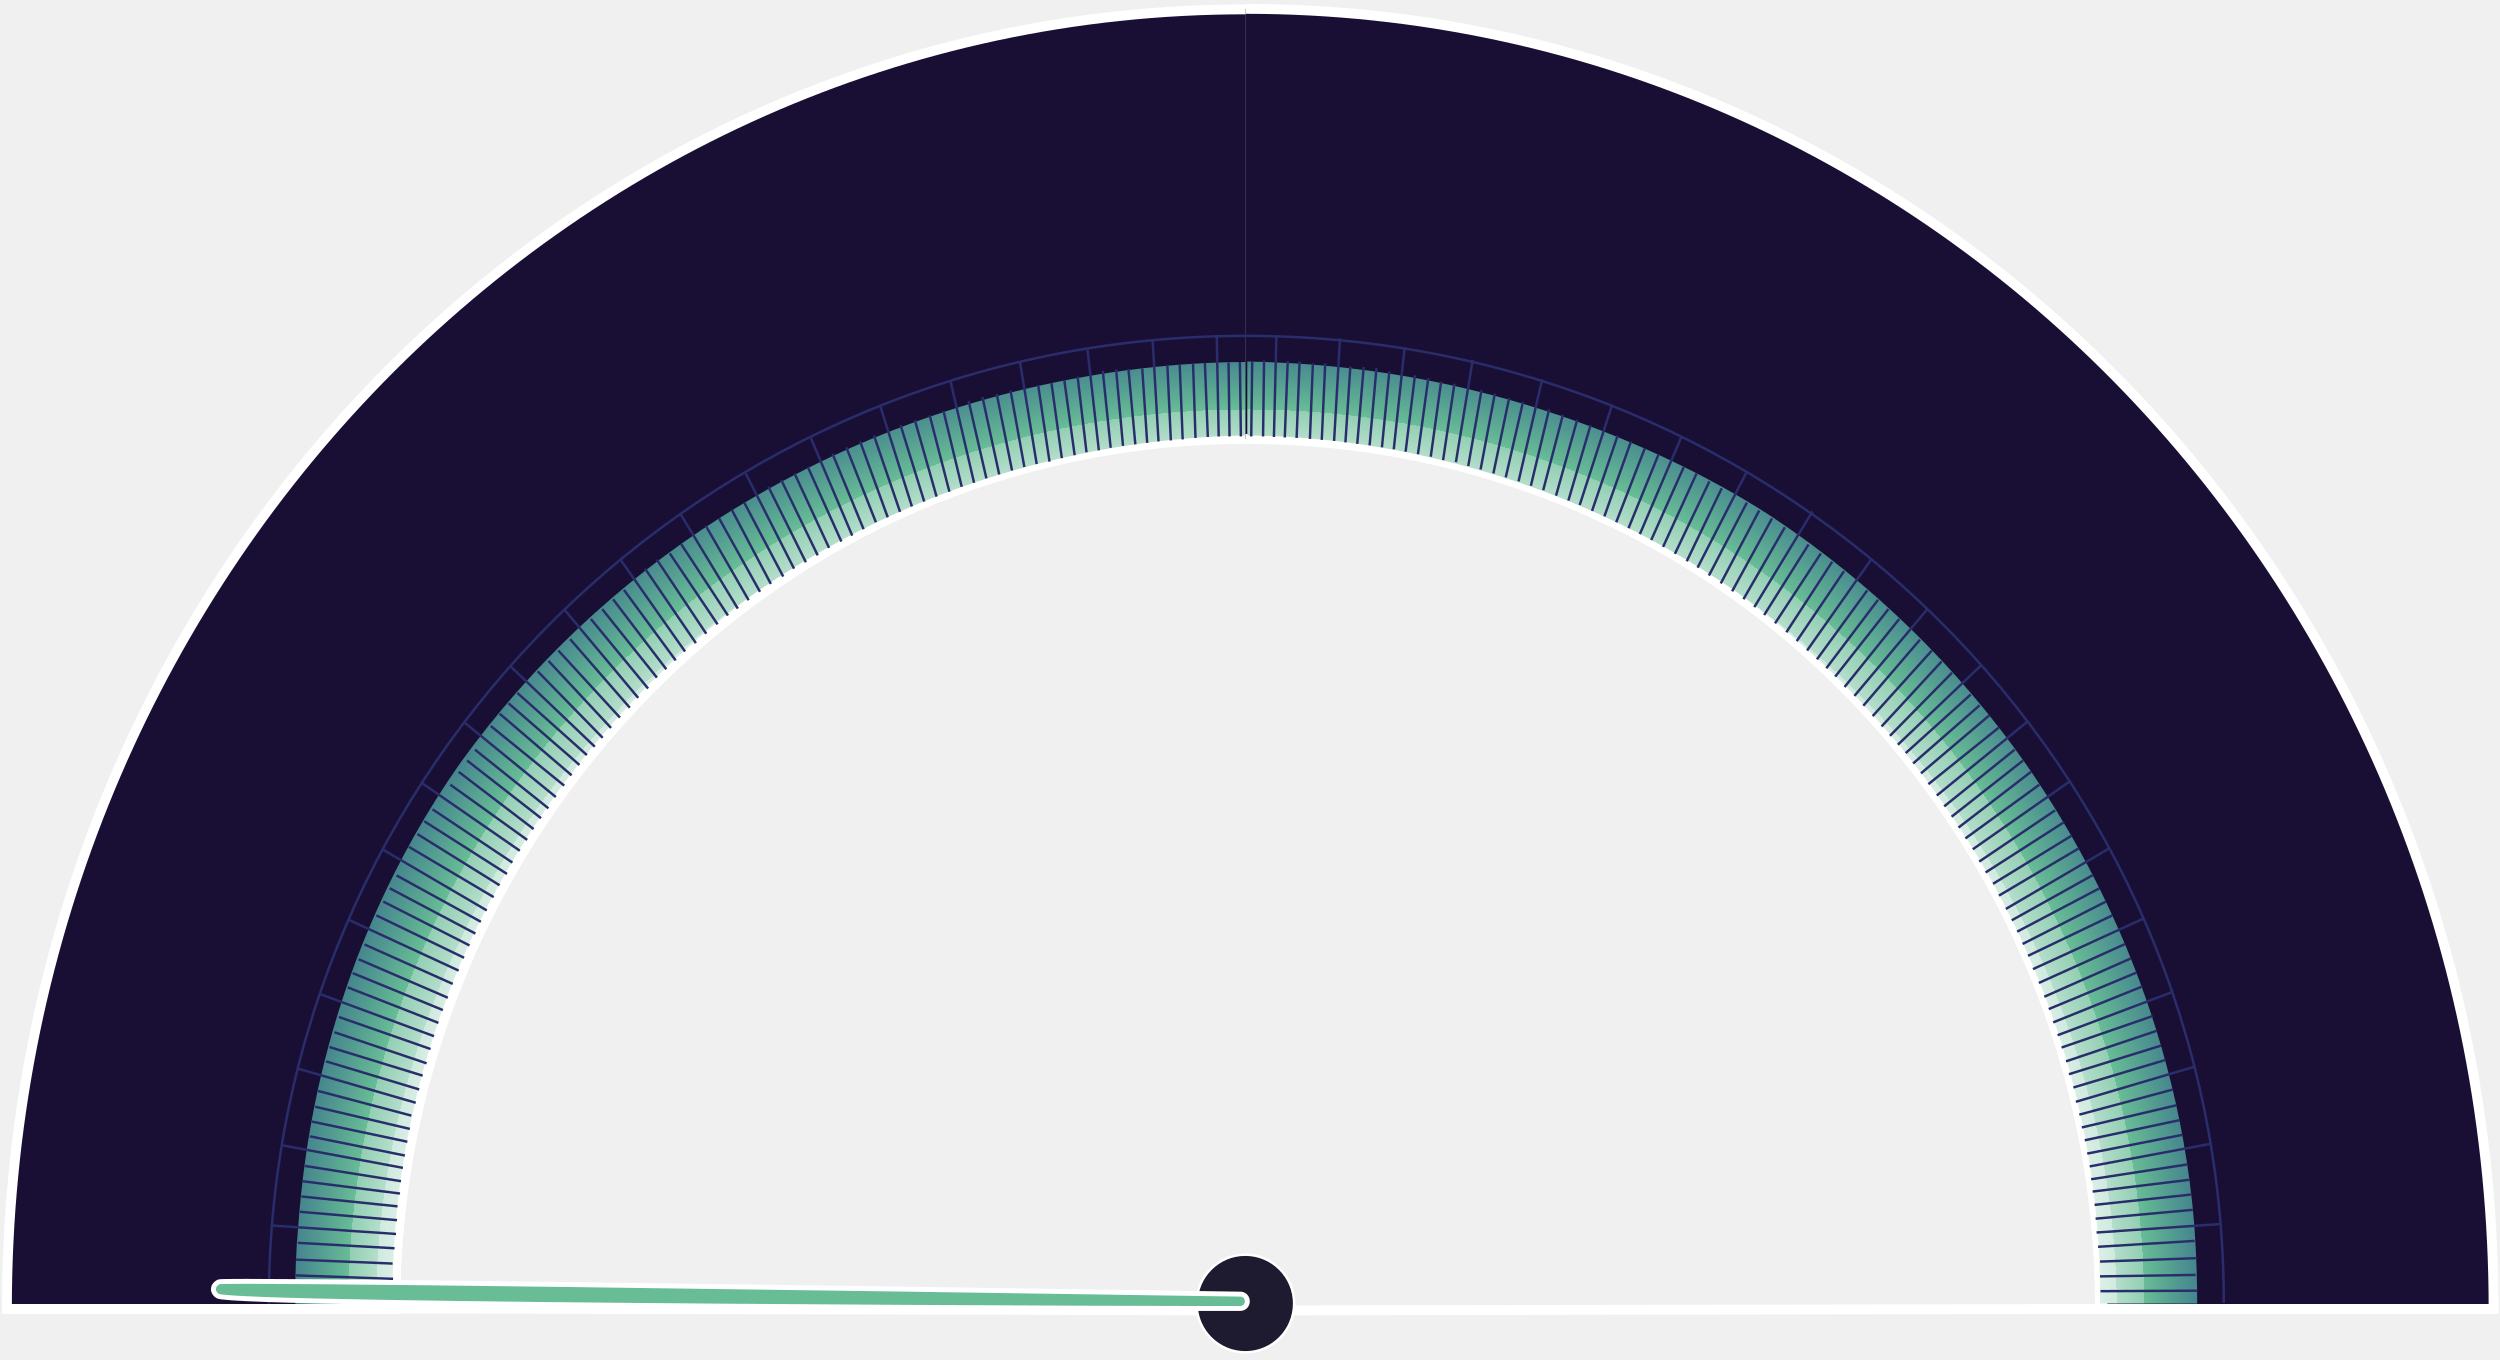
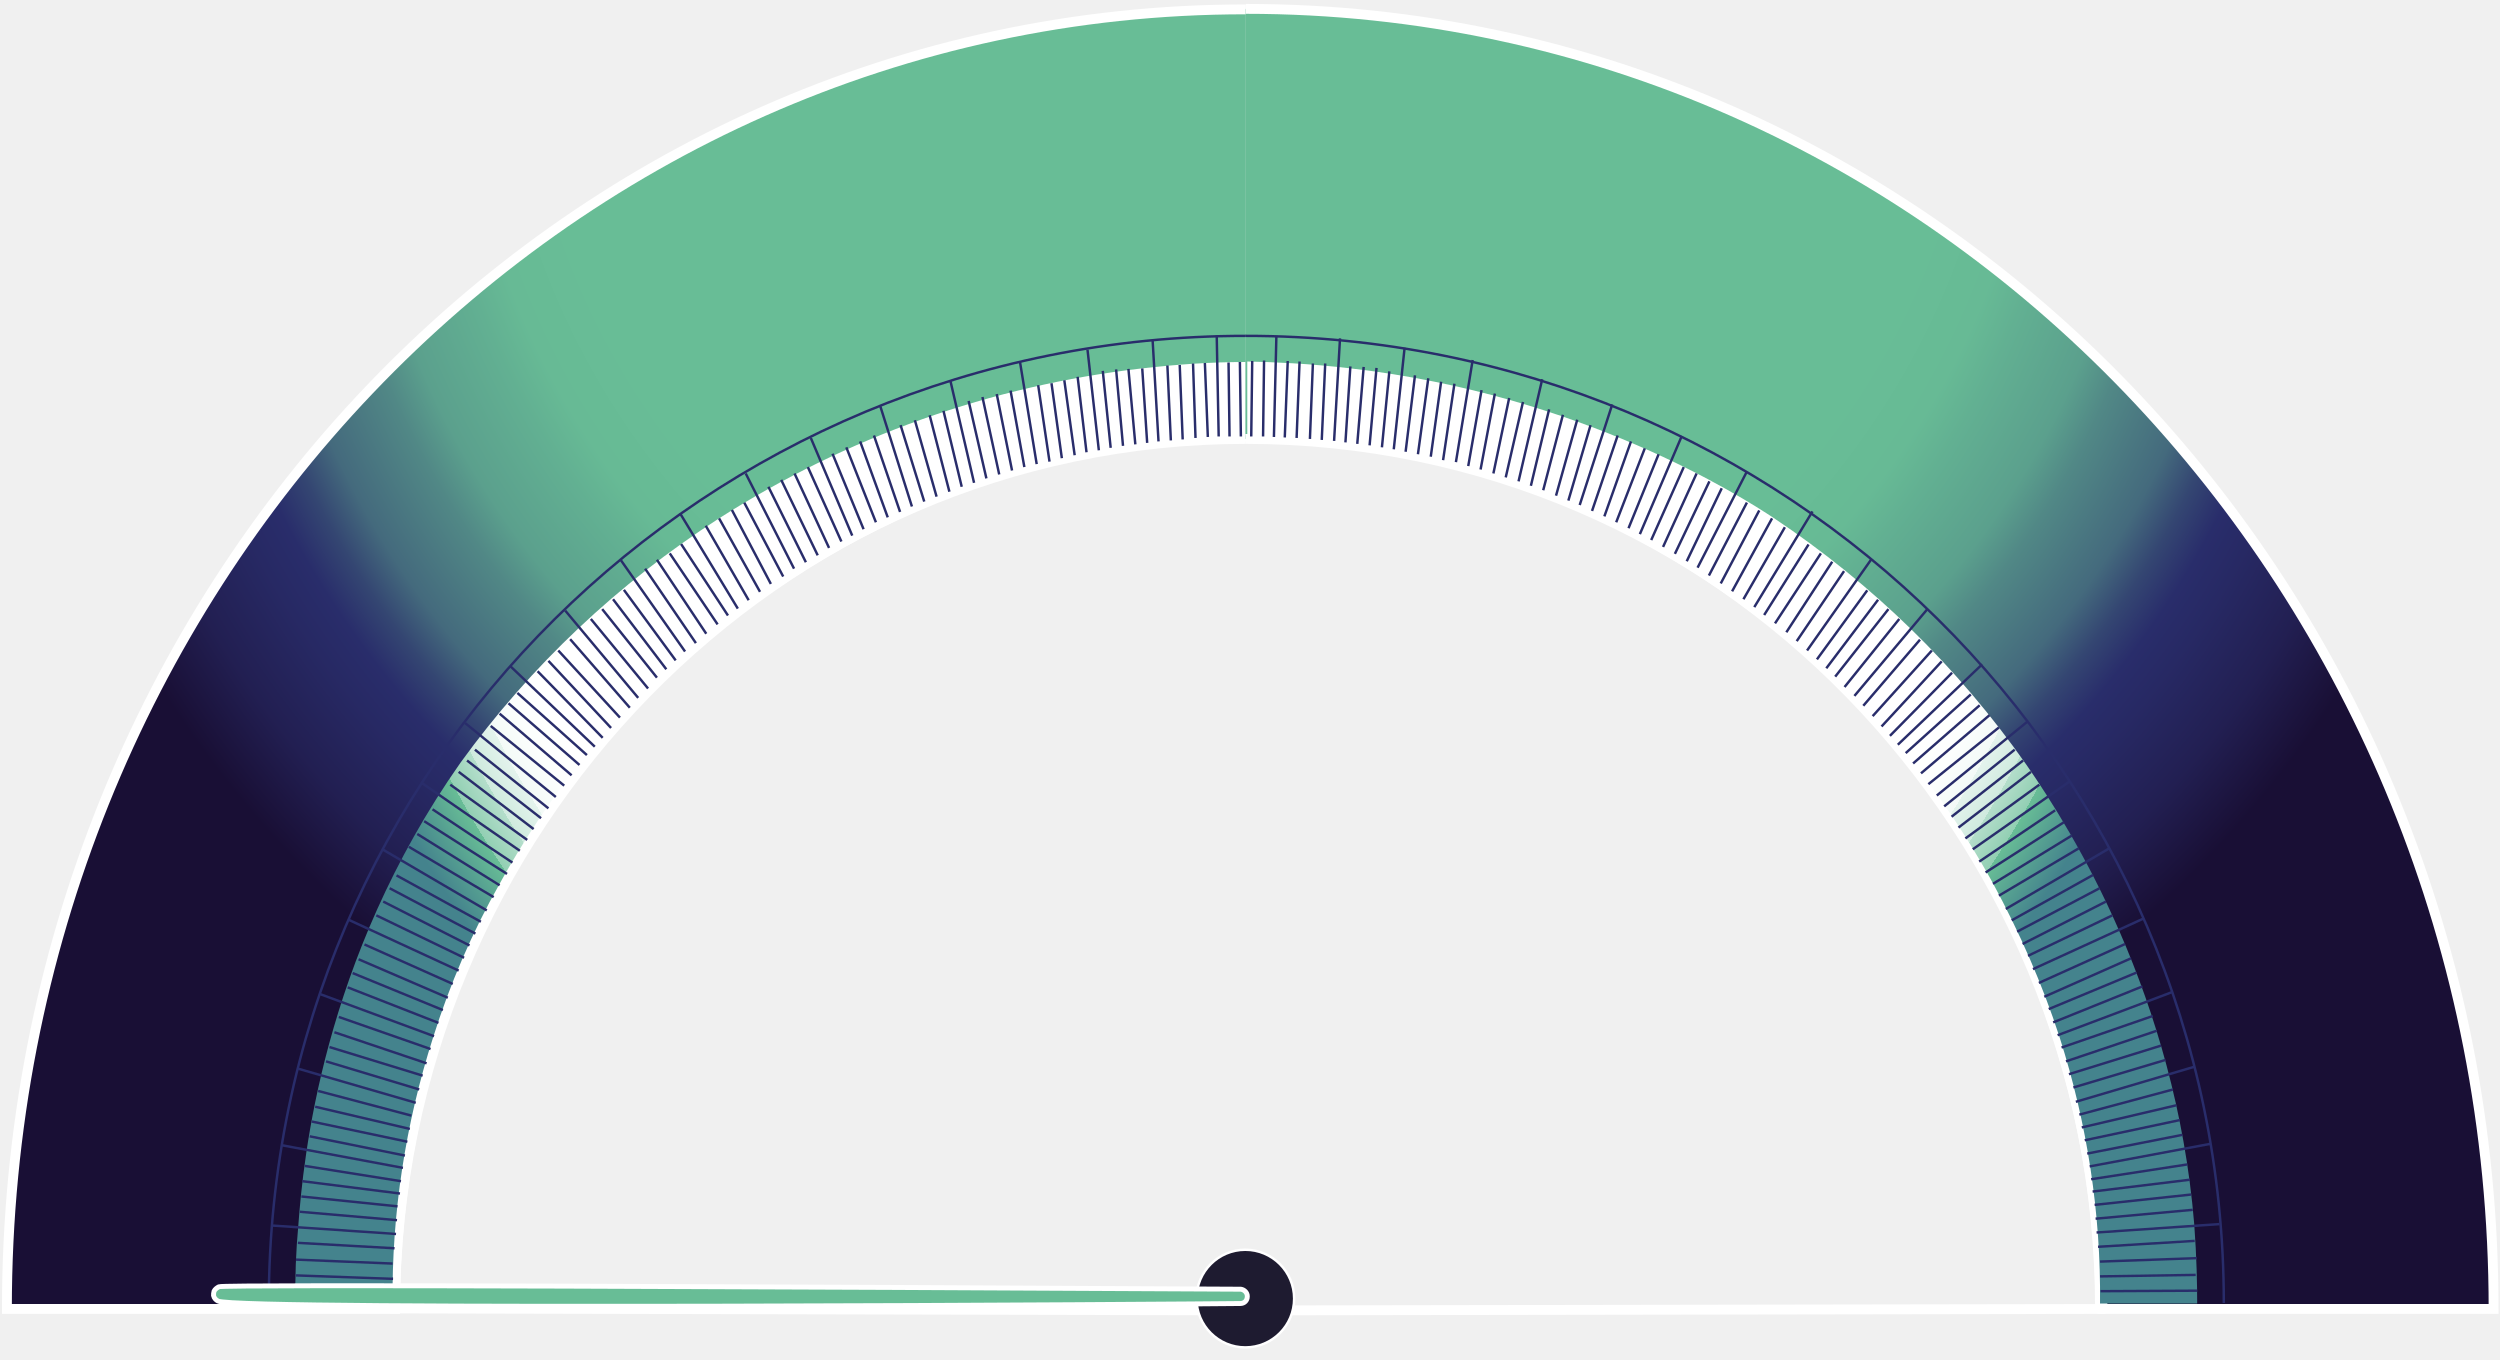
- <svg xmlns="http://www.w3.org/2000/svg" xmlns:xlink="http://www.w3.org/1999/xlink" viewBox="0 0 506.9 275.6">
-   <defs>
-     <style>
-       .cls-1, .cls-5 {
-         fill: none;
-       }
- 
-       .cls-1, .cls-2, .cls-3, .cls-4, .cls-8 {
-         stroke: #fff;
-       }
- 
-       .cls-1, .cls-2, .cls-3, .cls-4, .cls-5, .cls-8 {
-         stroke-miterlimit: 10;
-       }
- 
-       .cls-1, .cls-3, .cls-4 {
-         stroke-width: 2px;
-       }
- 
-       .cls-2 {
-         fill: #68bd96;
-       }
- 
-       .cls-3 {
-         fill: url(#radial-gradient);
-       }
- 
-       .cls-4 {
-         fill: url(#radial-gradient-2);
-       }
- 
-       .cls-5 {
-         stroke: #292d6b;
-       }
- 
-       .cls-5, .cls-8 {
-         stroke-width: 0.5px;
-       }
- 
-       .cls-6 {
-         fill: url(#radial-gradient-3);
-       }
- 
-       .cls-7 {
-         fill: url(#radial-gradient-4);
-       }
- 
-       .cls-8 {
-         fill: #1e1b30;
-       }
-     </style>
-     <radialGradient id="radial-gradient" cx="126.99" cy="133.62" fx="423.876" fy="409.599" r="405.34" gradientTransform="translate(0 16) scale(1 0.88)" gradientUnits="userSpaceOnUse">
-       <stop offset="0.45" stop-color="#68bd96" />
-       <stop offset="0.47" stop-color="#67ba95" />
-       <stop offset="0.48" stop-color="#62b092" />
-       <stop offset="0.5" stop-color="#5ba08d" />
-       <stop offset="0.51" stop-color="#518886" />
-       <stop offset="0.53" stop-color="#446a7d" />
-       <stop offset="0.54" stop-color="#344672" />
-       <stop offset="0.55" stop-color="#292d6b" />
-       <stop offset="0.56" stop-color="#272964" />
-       <stop offset="0.58" stop-color="#221f52" />
-       <stop offset="0.6" stop-color="#190f35" />
-     </radialGradient>
-     <radialGradient id="radial-gradient-2" cx="-127.36" cy="133.62" fx="169.521" fy="409.599" r="405.34" gradientTransform="matrix(-1.01, 0, 0, 0.88, 250.83, 15.97)" xlink:href="#radial-gradient" />
-     <radialGradient id="radial-gradient-3" cx="156.19" cy="169.19" fx="356.991" fy="368.265" r="349.83" gradientTransform="translate(0 0.2)" gradientUnits="userSpaceOnUse">
-       <stop offset="0.48" stop-color="#fff" />
-       <stop offset="0.49" stop-color="#fcfefd" />
-       <stop offset="0.5" stop-color="#f3faf7" />
-       <stop offset="0.5" stop-color="#e4f3ed" />
-       <stop offset="0.51" stop-color="#cfeade" />
-       <stop offset="0.51" stop-color="#b4decb" />
-       <stop offset="0.52" stop-color="#92cfb3" />
-       <stop offset="0.52" stop-color="#6bbe98" />
-       <stop offset="0.52" stop-color="#68bd96" />
-       <stop offset="0.53" stop-color="#559f91" />
-       <stop offset="0.54" stop-color="#44838d" />
-     </radialGradient>
-     <radialGradient id="radial-gradient-4" cx="-38.11" cy="169.14" fx="162.685" fy="368.215" r="349.84" gradientTransform="matrix(-1, 0, 0, 1, 311.1, 0.25)" xlink:href="#radial-gradient-3" />
-   </defs>
-   <g id="Layer_1" data-name="Layer 1">
-     <path class="cls-1" d="M253,265.7l172.9-.3C425.8,168.3,347.8,88.5,253,88.5S80.3,168.3,80.1,265.3Z" />
-     <path class="cls-2" d="M252.6,89c95.5,0,172.7,78.9,172.7,176.4h78.9C504.2,119.7,391.6,1.8,252.6,1.8" />
-     <path class="cls-3" d="M252.6,89C157.3,89,80.1,167.9,80.1,265.4H1.4C1.4,119.7,113.7,1.9,252.6,1.9" />
-     <path class="cls-4" d="M252.6,89c96,0,173.7,78.9,173.7,176.4h79.3c0-145.7-113.2-263.6-253-263.6" />
-     <line class="cls-5" x1="79.6" y1="259.2" x2="60.2" y2="258.9" />
-     <path class="cls-6" d="M252.5,73.4a184.6,184.6,0,0,0-21,1.3,203.7,203.7,0,0,0-85.7,30.4,192.7,192.7,0,0,0-52.4,49.5c-28.2,40.1-31.9,80.6-32.9,93.7a143.7,143.7,0,0,0-.6,16.1H79.6a172.5,172.5,0,0,1,8.2-54,163.5,163.5,0,0,1,13.5-31.2,181.3,181.3,0,0,1,51.9-59,176.7,176.7,0,0,1,61.1-27.1,181.2,181.2,0,0,1,38.2-4.8Z" />
-     <path class="cls-7" d="M252.9,73.3c5.2.1,12.5.4,21,1.4,46.9,5.4,79.2,26,85.7,30.3a194.5,194.5,0,0,1,51.3,50.1c9.3,13.4,30.2,46.9,34,93.1.5,6.7.6,12.3.6,16.1H425.8a172.5,172.5,0,0,0-8.2-54,184.8,184.8,0,0,0-13.5-31.2,182.6,182.6,0,0,0-51.9-59A178.7,178.7,0,0,0,291.1,93a173.1,173.1,0,0,0-38.2-4.7Z" />
-     <line class="cls-5" x1="80" y1="253.1" x2="60.4" y2="252" />
-     <line class="cls-5" x1="80.3" y1="250.2" x2="55.3" y2="248.5" />
-     <line class="cls-5" x1="80.5" y1="247.4" x2="60.8" y2="245.7" />
-     <path class="cls-5" d="M54.5,264.3c0-108.5,88.6-196.2,198.1-196.2" />
-     <line class="cls-5" x1="80.6" y1="244.6" x2="61.1" y2="242.6" />
-     <line class="cls-5" x1="81.1" y1="242" x2="61.3" y2="239.5" />
-     <line class="cls-5" x1="81.3" y1="239.5" x2="61.8" y2="236.4" />
-     <line class="cls-5" x1="81.7" y1="236.8" x2="57.1" y2="232.2" />
-     <line class="cls-5" x1="82.1" y1="234.3" x2="62.8" y2="230.4" />
-     <line class="cls-5" x1="82.6" y1="231.5" x2="63.2" y2="227.4" />
-     <line class="cls-5" x1="83.1" y1="228.9" x2="63.9" y2="224.4" />
-     <line class="cls-5" x1="83.4" y1="226.2" x2="64.5" y2="221.2" />
-     <line class="cls-5" x1="84.3" y1="223.6" x2="60.5" y2="216.7" />
-     <line class="cls-5" x1="85" y1="220.9" x2="66.1" y2="215.2" />
-     <line class="cls-5" x1="85.7" y1="218.1" x2="66.8" y2="212.3" />
-     <line class="cls-5" x1="86.5" y1="215.6" x2="67.8" y2="209.3" />
-     <line class="cls-5" x1="87.3" y1="212.7" x2="68.7" y2="206.2" />
-     <line class="cls-5" x1="88" y1="210.1" x2="65" y2="201.6" />
-     <line class="cls-5" x1="88.9" y1="207.4" x2="70.5" y2="200.2" />
-     <line class="cls-5" x1="89.8" y1="204.8" x2="71.5" y2="197.3" />
-     <line class="cls-5" x1="90.8" y1="202.3" x2="72.7" y2="194.5" />
-     <line class="cls-5" x1="91.8" y1="199.5" x2="73.9" y2="191.5" />
-     <line class="cls-5" x1="93" y1="196.8" x2="70.7" y2="186.5" />
-     <line class="cls-5" x1="94.1" y1="194.2" x2="76.3" y2="185.6" />
-     <line class="cls-5" x1="95.2" y1="191.7" x2="77.7" y2="182.8" />
-     <line class="cls-5" x1="96.4" y1="189.3" x2="79" y2="180.1" />
-     <line class="cls-5" x1="97.5" y1="186.9" x2="80.4" y2="177.5" />
-     <line class="cls-5" x1="98.7" y1="184.6" x2="77.7" y2="172.3" />
-     <line class="cls-5" x1="100.1" y1="181.9" x2="82.9" y2="171.7" />
-     <line class="cls-5" x1="101.3" y1="179.5" x2="84.6" y2="169.1" />
-     <line class="cls-5" x1="102.8" y1="177.2" x2="86" y2="166.5" />
-     <line class="cls-5" x1="103.9" y1="174.9" x2="87.7" y2="164.1" />
-     <line class="cls-5" x1="105.4" y1="172.5" x2="85.6" y2="158.8" />
-     <line class="cls-5" x1="106.9" y1="170.3" x2="91.3" y2="159.1" />
-     <line class="cls-5" x1="108.2" y1="168.1" x2="93" y2="156.5" />
-     <line class="cls-5" x1="109.7" y1="165.9" x2="94.7" y2="154.2" />
-     <line class="cls-5" x1="111.2" y1="163.9" x2="96.3" y2="152" />
-     <line class="cls-5" x1="112.7" y1="161.6" x2="94.3" y2="146.6" />
-     <line class="cls-5" x1="114.4" y1="159.3" x2="99.5" y2="147.2" />
-     <line class="cls-5" x1="115.9" y1="157.2" x2="101.3" y2="144.7" />
-     <line class="cls-5" x1="117.5" y1="155.1" x2="103.1" y2="142.6" />
-     <line class="cls-5" x1="119" y1="153.1" x2="104.9" y2="140.5" />
-     <line class="cls-5" x1="120.6" y1="151.4" x2="103.5" y2="135.1" />
-     <line class="cls-5" x1="122.2" y1="149.6" x2="109" y2="136.1" />
-     <line class="cls-5" x1="123.9" y1="147.6" x2="111.2" y2="134" />
-     <line class="cls-5" x1="125.7" y1="145.5" x2="113.2" y2="131.9" />
-     <line class="cls-5" x1="127.7" y1="143.5" x2="115.6" y2="129.6" />
-     <line class="cls-5" x1="129.4" y1="141.5" x2="114.6" y2="123.8" />
-     <line class="cls-5" x1="131.4" y1="139.6" x2="119.8" y2="125.5" />
-     <line class="cls-5" x1="133.2" y1="137.4" x2="122.1" y2="123.5" />
-     <line class="cls-5" x1="135.1" y1="135.7" x2="124.3" y2="121.5" />
-     <line class="cls-5" x1="137" y1="133.9" x2="126.5" y2="119.6" />
-     <line class="cls-5" x1="138.9" y1="132.1" x2="125.9" y2="113.6" />
-     <line class="cls-5" x1="141.1" y1="130.4" x2="130.8" y2="115.3" />
-     <line class="cls-5" x1="143.2" y1="128.5" x2="133.2" y2="113.5" />
-     <line class="cls-5" x1="145.5" y1="126.6" x2="135.8" y2="112.2" />
-     <line class="cls-5" x1="147.6" y1="124.8" x2="138.1" y2="110.3" />
-     <line class="cls-5" x1="149.6" y1="123.4" x2="137.9" y2="104.1" />
-     <line class="cls-5" x1="151.8" y1="121.7" x2="143.1" y2="106.6" />
-     <line class="cls-5" x1="154.1" y1="120" x2="145.8" y2="105.1" />
-     <line class="cls-5" x1="156.3" y1="118.4" x2="148.4" y2="103.4" />
-     <line class="cls-5" x1="158.8" y1="116.9" x2="150.9" y2="101.9" />
-     <line class="cls-5" x1="161" y1="115.3" x2="151.2" y2="96" />
-     <line class="cls-5" x1="163.4" y1="114" x2="155.8" y2="98.7" />
-     <line class="cls-5" x1="165.8" y1="112.6" x2="158.4" y2="97.3" />
-     <line class="cls-5" x1="168.1" y1="111.1" x2="161.1" y2="96" />
-     <line class="cls-5" x1="170.6" y1="109.8" x2="163.8" y2="94.7" />
-     <line class="cls-5" x1="172.8" y1="108.6" x2="164.4" y2="88.8" />
-     <line class="cls-5" x1="175.1" y1="107.3" x2="168.8" y2="92" />
-     <line class="cls-5" x1="177.6" y1="105.9" x2="171.6" y2="90.7" />
-     <line class="cls-5" x1="180" y1="104.9" x2="174.4" y2="89.5" />
-     <line class="cls-5" x1="182.5" y1="103.8" x2="177.2" y2="88.3" />
-     <line class="cls-5" x1="184.9" y1="102.7" x2="178.5" y2="82.4" />
-     <line class="cls-5" x1="187.4" y1="101.7" x2="182.6" y2="86.2" />
-     <line class="cls-5" x1="189.9" y1="100.7" x2="185.5" y2="85.2" />
-     <line class="cls-5" x1="192.5" y1="99.7" x2="188.5" y2="84.2" />
-     <line class="cls-5" x1="195" y1="98.7" x2="191.3" y2="83.3" />
-     <line class="cls-5" x1="197.5" y1="97.9" x2="192.7" y2="77.2" />
-     <line class="cls-5" x1="200" y1="97" x2="196.4" y2="81.3" />
-     <line class="cls-5" x1="202.6" y1="96.2" x2="199.2" y2="80.5" />
-     <line class="cls-5" x1="205.2" y1="95.4" x2="202.1" y2="79.9" />
-     <line class="cls-5" x1="207.7" y1="94.7" x2="204.9" y2="79.2" />
-     <line class="cls-5" x1="210.2" y1="94.1" x2="206.8" y2="73.3" />
-     <line class="cls-5" x1="212.8" y1="93.6" x2="210.5" y2="78.1" />
-     <line class="cls-5" x1="215.3" y1="92.9" x2="213.2" y2="77.7" />
-     <line class="cls-5" x1="217.9" y1="92.3" x2="215.8" y2="77.1" />
-     <line class="cls-5" x1="220.3" y1="91.7" x2="218.5" y2="76.4" />
-     <line class="cls-5" x1="222.8" y1="91.3" x2="220.5" y2="70.9" />
-     <line class="cls-5" x1="225.2" y1="90.8" x2="223.6" y2="75.2" />
-     <line class="cls-5" x1="227.7" y1="90.4" x2="226.3" y2="74.9" />
-     <line class="cls-5" x1="230.2" y1="90.1" x2="228.8" y2="74.8" />
-     <line class="cls-5" x1="232.6" y1="89.8" x2="231.6" y2="74.7" />
-     <line class="cls-5" x1="234.9" y1="89.5" x2="233.7" y2="68.9" />
-     <line class="cls-5" x1="236.7" y1="74.1" x2="237.4" y2="89.3" />
-     <line class="cls-5" x1="239.8" y1="89.1" x2="239.2" y2="74" />
-     <line class="cls-5" x1="242.4" y1="88.8" x2="241.9" y2="73.7" />
-     <line class="cls-5" x1="244.9" y1="88.6" x2="244.3" y2="73.6" />
-     <line class="cls-5" x1="247.1" y1="88.5" x2="246.7" y2="68" />
-     <line class="cls-5" x1="249.3" y1="88.5" x2="249.1" y2="73.5" />
-     <line class="cls-5" x1="251.6" y1="88.5" x2="251.4" y2="73.4" />
-     <line class="cls-5" x1="425.9" y1="261.8" x2="445.5" y2="261.7" />
-     <line class="cls-5" x1="425.8" y1="258.8" x2="445.2" y2="258.5" />
-     <line class="cls-5" x1="425.8" y1="255.8" x2="445.4" y2="255.1" />
-     <line class="cls-5" x1="425.4" y1="252.8" x2="445" y2="251.6" />
-     <line class="cls-5" x1="425.1" y1="249.9" x2="450" y2="248.2" />
-     <line class="cls-5" x1="424.9" y1="247.1" x2="444.6" y2="245.3" />
-     <path class="cls-5" d="M450.9,264.2c0-108.4-88.7-196.1-198.3-196.1" />
-     <line class="cls-5" x1="424.7" y1="244.3" x2="444.3" y2="242.2" />
-     <line class="cls-5" x1="424.3" y1="241.6" x2="444" y2="239.2" />
-     <line class="cls-5" x1="424" y1="239.1" x2="443.5" y2="236.1" />
-     <line class="cls-5" x1="423.7" y1="236.5" x2="448.3" y2="231.9" />
-     <line class="cls-5" x1="423.2" y1="233.9" x2="442.5" y2="230.1" />
-     <line class="cls-5" x1="422.7" y1="231.2" x2="442" y2="227.1" />
-     <line class="cls-5" x1="422.1" y1="228.6" x2="441.3" y2="224.1" />
-     <line class="cls-5" x1="421.6" y1="226" x2="440.6" y2="220.9" />
-     <line class="cls-5" x1="420.9" y1="223.4" x2="444.9" y2="216.3" />
-     <line class="cls-5" x1="420.4" y1="220.5" x2="439.1" y2="214.9" />
-     <line class="cls-5" x1="419.5" y1="217.8" x2="438.2" y2="212" />
-     <line class="cls-5" x1="418.9" y1="215.2" x2="437.3" y2="209" />
-     <line class="cls-5" x1="418" y1="212.4" x2="436.5" y2="206" />
-     <line class="cls-5" x1="417.2" y1="209.9" x2="440.3" y2="201.2" />
-     <line class="cls-5" x1="416.3" y1="207.3" x2="434.4" y2="200" />
-     <line class="cls-5" x1="415.4" y1="204.6" x2="433.2" y2="197.2" />
-     <line class="cls-5" x1="414.5" y1="202.1" x2="432.1" y2="194.3" />
-     <line class="cls-5" x1="413.4" y1="199.3" x2="430.9" y2="191.4" />
-     <line class="cls-5" x1="412.2" y1="196.5" x2="434.7" y2="186.2" />
-     <line class="cls-5" x1="411.2" y1="193.8" x2="428.3" y2="185.6" />
-     <line class="cls-5" x1="410.1" y1="191.4" x2="427" y2="182.8" />
-     <line class="cls-5" x1="409" y1="188.9" x2="425.7" y2="180.1" />
-     <line class="cls-5" x1="407.9" y1="186.6" x2="424.4" y2="177.4" />
-     <line class="cls-5" x1="406.7" y1="184.3" x2="427.7" y2="172" />
-     <line class="cls-5" x1="405.3" y1="181.6" x2="421.5" y2="172" />
-     <line class="cls-5" x1="404.1" y1="179.2" x2="420.1" y2="169.4" />
-     <line class="cls-5" x1="402.6" y1="176.9" x2="418.5" y2="166.7" />
-     <line class="cls-5" x1="401.3" y1="174.7" x2="416.7" y2="164.3" />
-     <line class="cls-5" x1="400" y1="172.2" x2="419.7" y2="158.4" />
-     <line class="cls-5" x1="398.5" y1="170" x2="413.5" y2="159.1" />
-     <line class="cls-5" x1="397.1" y1="167.8" x2="411.8" y2="156.5" />
-     <line class="cls-5" x1="395.7" y1="165.6" x2="410.2" y2="154.2" />
-     <line class="cls-5" x1="394.2" y1="163.5" x2="408.5" y2="152" />
-     <line class="cls-5" x1="392.7" y1="161.3" x2="411.1" y2="146.3" />
-     <line class="cls-5" x1="391" y1="159" x2="405.3" y2="147.5" />
-     <line class="cls-5" x1="389.5" y1="156.8" x2="403.4" y2="145" />
-     <line class="cls-5" x1="387.9" y1="154.8" x2="401.4" y2="143" />
-     <line class="cls-5" x1="386.4" y1="152.7" x2="399.6" y2="140.8" />
-     <line class="cls-5" x1="384.8" y1="151" x2="401.9" y2="134.7" />
-     <line class="cls-5" x1="383.2" y1="149.2" x2="395.8" y2="136.4" />
-     <line class="cls-5" x1="381.5" y1="147.3" x2="393.7" y2="134.1" />
-     <line class="cls-5" x1="379.7" y1="145.2" x2="391.7" y2="131.9" />
-     <line class="cls-5" x1="377.8" y1="143.1" x2="389.3" y2="129.7" />
-     <line class="cls-5" x1="376" y1="141.1" x2="390.8" y2="123.5" />
-     <line class="cls-5" x1="374" y1="139.3" x2="385.1" y2="125.5" />
-     <line class="cls-5" x1="372.1" y1="137.2" x2="382.9" y2="123.5" />
-     <line class="cls-5" x1="370.3" y1="135.5" x2="380.8" y2="121.6" />
-     <line class="cls-5" x1="368.4" y1="133.7" x2="378.6" y2="119.7" />
-     <line class="cls-5" x1="366.4" y1="131.9" x2="379.5" y2="113.3" />
-     <line class="cls-5" x1="364.3" y1="130" x2="373.9" y2="115.8" />
-     <line class="cls-5" x1="362.2" y1="128.2" x2="371.5" y2="113.9" />
-     <line class="cls-5" x1="359.9" y1="126.4" x2="369.2" y2="112.2" />
-     <line class="cls-5" x1="357.7" y1="124.7" x2="366.7" y2="110.4" />
-     <line class="cls-5" x1="355.7" y1="123.1" x2="367.5" y2="103.7" />
-     <line class="cls-5" x1="353.5" y1="121.5" x2="361.9" y2="106.9" />
-     <line class="cls-5" x1="351.2" y1="119.9" x2="359.3" y2="105.1" />
-     <line class="cls-5" x1="348.9" y1="118.3" x2="356.7" y2="103.5" />
-     <line class="cls-5" x1="346.5" y1="116.7" x2="354.2" y2="101.9" />
-     <line class="cls-5" x1="344.2" y1="115.1" x2="354.2" y2="95.6" />
-     <line class="cls-5" x1="342" y1="113.8" x2="349.1" y2="99" />
-     <line class="cls-5" x1="339.6" y1="112.3" x2="346.6" y2="97.6" />
-     <line class="cls-5" x1="337.2" y1="110.9" x2="344" y2="96" />
-     <line class="cls-5" x1="334.8" y1="109.5" x2="341.4" y2="94.7" />
-     <line class="cls-5" x1="332.5" y1="108.3" x2="341" y2="88.4" />
-     <line class="cls-5" x1="330.2" y1="107.1" x2="336.3" y2="92.1" />
-     <line class="cls-5" x1="327.7" y1="105.9" x2="333.5" y2="90.9" />
-     <line class="cls-5" x1="325.3" y1="104.7" x2="330.7" y2="89.5" />
-     <line class="cls-5" x1="322.8" y1="103.6" x2="328" y2="88.3" />
-     <line class="cls-5" x1="320.3" y1="102.4" x2="326.9" y2="82" />
-     <line class="cls-5" x1="318" y1="101.5" x2="322.5" y2="86.2" />
-     <line class="cls-5" x1="315.5" y1="100.5" x2="319.8" y2="85.1" />
-     <line class="cls-5" x1="312.9" y1="99.4" x2="316.9" y2="84.1" />
-     <line class="cls-5" x1="310.4" y1="98.5" x2="314.1" y2="83" />
-     <line class="cls-5" x1="307.9" y1="97.6" x2="312.7" y2="76.9" />
-     <line class="cls-5" x1="305.3" y1="96.8" x2="308.8" y2="81.5" />
-     <line class="cls-5" x1="302.8" y1="96" x2="306" y2="80.7" />
-     <line class="cls-5" x1="300.2" y1="95.2" x2="303.1" y2="79.8" />
-     <line class="cls-5" x1="297.7" y1="94.5" x2="300.4" y2="79.1" />
-     <line class="cls-5" x1="295.2" y1="93.7" x2="298.6" y2="73" />
-     <line class="cls-5" x1="292.6" y1="93.3" x2="294.9" y2="77.8" />
-     <line class="cls-5" x1="290.1" y1="92.6" x2="292.2" y2="77.4" />
-     <line class="cls-5" x1="287.5" y1="92.1" x2="289.6" y2="76.7" />
-     <line class="cls-5" x1="285" y1="91.6" x2="286.9" y2="76.1" />
-     <line class="cls-5" x1="282.6" y1="91.1" x2="284.8" y2="70.5" />
-     <line class="cls-5" x1="280.2" y1="90.7" x2="281.7" y2="75.3" />
-     <line class="cls-5" x1="277.7" y1="90.3" x2="279.1" y2="74.6" />
-     <line class="cls-5" x1="275.2" y1="90" x2="276.5" y2="74.4" />
-     <line class="cls-5" x1="272.8" y1="89.7" x2="273.8" y2="74.3" />
-     <line class="cls-5" x1="270.5" y1="89.4" x2="271.7" y2="68.6" />
-     <line class="cls-5" x1="268" y1="89.2" x2="268.7" y2="73.7" />
-     <line class="cls-5" x1="265.6" y1="89" x2="266.2" y2="73.7" />
-     <line class="cls-5" x1="262.9" y1="88.8" x2="263.5" y2="73.3" />
-     <line class="cls-5" x1="260.5" y1="88.7" x2="261.1" y2="73.2" />
-     <line class="cls-5" x1="258.3" y1="88.6" x2="258.8" y2="68.1" />
-     <line class="cls-5" x1="256.1" y1="88.5" x2="256.3" y2="73.1" />
-     <line class="cls-5" x1="253.7" y1="88.5" x2="253.9" y2="73.2" />
-     <line class="cls-5" x1="79.6" y1="256.2" x2="60" y2="255.4" />
-     <line class="cls-5" x1="79.7" y1="259.3" x2="60" y2="258.6" />
-     <line class="cls-5" x1="79.6" y1="262.1" x2="59.9" y2="262.1" />
+ <svg xmlns="http://www.w3.org/2000/svg" version="1.1" id="Layer_1" x="0px" y="0px" viewBox="0 0 506.9 275.6" style="enable-background:new 0 0 506.9 275.6;" xml:space="preserve">
+   <style type="text/css">
+ 	.st0{fill:none;stroke:#FFFFFF;stroke-width:2;stroke-miterlimit:10;}
+ 	.st1{fill:#68BD96;stroke:#FFFFFF;stroke-miterlimit:10;}
+ 	.st2{fill:url(#SVGID_1_);stroke:#FFFFFF;stroke-width:2;stroke-miterlimit:10;}
+ 	.st3{fill:url(#SVGID_00000171710561906949670280000006088957941652363682_);stroke:#FFFFFF;stroke-width:2;stroke-miterlimit:10;}
+ 	.st4{fill:none;stroke:#292D6B;stroke-width:0.5;stroke-miterlimit:10;}
+ 	.st5{fill:url(#SVGID_00000105410403083803587890000014780853208408669360_);}
+ 	.st6{fill:url(#SVGID_00000073687542743832692160000012738277414425010064_);}
+ 	.st7{fill:#1E1B30;stroke:#FFFFFF;stroke-width:0.5;stroke-miterlimit:10;}
+ </style>
+   <g id="Layer_1_00000026880419124238888070000008856784269351758269_">
+     <path class="st0" d="M253,265.7l172.9-0.3C425.8,168.3,347.8,88.5,253,88.5S80.3,168.3,80.1,265.3L253,265.7z" />
+     <path class="st1" d="M252.6,89c95.5,0,172.7,78.9,172.7,176.4h78.9c0-145.7-112.6-263.6-251.6-263.6" />
+     <radialGradient id="SVGID_1_" cx="127" cy="110.898" r="405.443" fx="423.957" fy="386.942" gradientTransform="matrix(1 0 0 -0.88 0 231.24)" gradientUnits="userSpaceOnUse">
+       <stop offset="0.45" style="stop-color:#68BD96" />
+       <stop offset="0.47" style="stop-color:#67BA95" />
+       <stop offset="0.48" style="stop-color:#62B092" />
+       <stop offset="0.5" style="stop-color:#5BA08D" />
+       <stop offset="0.51" style="stop-color:#518886" />
+       <stop offset="0.53" style="stop-color:#446A7D" />
+       <stop offset="0.54" style="stop-color:#344672" />
+       <stop offset="0.55" style="stop-color:#292D6B" />
+       <stop offset="0.56" style="stop-color:#272964" />
+       <stop offset="0.58" style="stop-color:#221F52" />
+       <stop offset="0.6" style="stop-color:#190F35" />
+     </radialGradient>
+     <path class="st2" d="M252.6,89c-95.3,0-172.5,78.9-172.5,176.4H1.4C1.4,119.7,113.7,1.9,252.6,1.9" />
+     <radialGradient id="SVGID_00000139276722137996233870000000565676584168335756_" cx="-981.112" cy="110.921" r="405.42" fx="-684.175" fy="386.952" gradientTransform="matrix(-1.01 0 0 -0.88 -611.46 231.21)" gradientUnits="userSpaceOnUse">
+       <stop offset="0.45" style="stop-color:#68BD96" />
+       <stop offset="0.47" style="stop-color:#67BA95" />
+       <stop offset="0.48" style="stop-color:#62B092" />
+       <stop offset="0.5" style="stop-color:#5BA08D" />
+       <stop offset="0.51" style="stop-color:#518886" />
+       <stop offset="0.53" style="stop-color:#446A7D" />
+       <stop offset="0.54" style="stop-color:#344672" />
+       <stop offset="0.55" style="stop-color:#292D6B" />
+       <stop offset="0.56" style="stop-color:#272964" />
+       <stop offset="0.58" style="stop-color:#221F52" />
+       <stop offset="0.6" style="stop-color:#190F35" />
+     </radialGradient>
+     <path style="fill:url(#SVGID_00000139276722137996233870000000565676584168335756_);stroke:#FFFFFF;stroke-width:2;stroke-miterlimit:10;" d="   M252.6,89c96,0,173.7,78.9,173.7,176.4h79.3c0-145.7-113.2-263.6-253-263.6" />
+     <line class="st4" x1="79.6" y1="259.2" x2="60.2" y2="258.9" />
+     <radialGradient id="SVGID_00000056422664057244572180000012097321738715336125_" cx="156.187" cy="108.81" r="349.835" fx="356.991" fy="307.888" gradientTransform="matrix(1 0 0 -1 0 278.2)" gradientUnits="userSpaceOnUse">
+       <stop offset="0.48" style="stop-color:#FFFFFF" />
+       <stop offset="0.49" style="stop-color:#FCFEFD" />
+       <stop offset="0.5" style="stop-color:#F3FAF7" />
+       <stop offset="0.5" style="stop-color:#E4F3ED" />
+       <stop offset="0.51" style="stop-color:#CFEADE" />
+       <stop offset="0.51" style="stop-color:#B4DECB" />
+       <stop offset="0.52" style="stop-color:#92CFB3" />
+       <stop offset="0.52" style="stop-color:#6BBE98" />
+       <stop offset="0.52" style="stop-color:#68BD96" />
+       <stop offset="0.53" style="stop-color:#559F91" />
+       <stop offset="0.54" style="stop-color:#44838D" />
+     </radialGradient>
+     <path style="fill:url(#SVGID_00000056422664057244572180000012097321738715336125_);" d="M252.5,73.4c-7,0-14,0.5-21,1.3   c-30.5,3.5-59.8,13.9-85.7,30.4c-20.4,13.1-38.2,29.9-52.4,49.5c-28.2,40.1-31.9,80.6-32.9,93.7c-0.5,5.4-0.7,10.7-0.6,16.1h19.7   c-0.2-18.3,2.6-36.5,8.2-54c3.4-10.8,7.9-21.3,13.5-31.2c12.8-23.2,30.5-43.4,51.9-59c18.5-12.8,39.2-22,61.1-27.1   c12.5-3,25.3-4.6,38.2-4.8L252.5,73.4z" />
+     <radialGradient id="SVGID_00000026868674351745074570000017986898347746336667_" cx="-896.1" cy="108.86" r="349.822" fx="-695.315" fy="307.925" gradientTransform="matrix(-1 0 0 -1 -546.9 278.25)" gradientUnits="userSpaceOnUse">
+       <stop offset="0.48" style="stop-color:#FFFFFF" />
+       <stop offset="0.49" style="stop-color:#FCFEFD" />
+       <stop offset="0.5" style="stop-color:#F3FAF7" />
+       <stop offset="0.5" style="stop-color:#E4F3ED" />
+       <stop offset="0.51" style="stop-color:#CFEADE" />
+       <stop offset="0.51" style="stop-color:#B4DECB" />
+       <stop offset="0.52" style="stop-color:#92CFB3" />
+       <stop offset="0.52" style="stop-color:#6BBE98" />
+       <stop offset="0.52" style="stop-color:#68BD96" />
+       <stop offset="0.53" style="stop-color:#559F91" />
+       <stop offset="0.54" style="stop-color:#44838D" />
+     </radialGradient>
+     <path style="fill:url(#SVGID_00000026868674351745074570000017986898347746336667_);" d="M252.9,73.3c5.2,0.1,12.5,0.4,21,1.4   c46.9,5.4,79.2,26,85.7,30.3c20.1,13.4,37.5,30.4,51.3,50.1c9.3,13.4,30.2,46.9,34,93.1c0.5,6.7,0.6,12.3,0.6,16.1h-19.7   c0.2-18.3-2.6-36.5-8.2-54c-3.5-10.8-8.1-21.2-13.5-31.2c-12.8-23.2-30.5-43.3-51.9-59c-18.5-12.8-39.2-22-61.1-27.1   c-12.5-3-25.3-4.6-38.2-4.7L252.9,73.3z" />
+     <line class="st4" x1="80" y1="253.1" x2="60.4" y2="252" />
+     <line class="st4" x1="80.3" y1="250.2" x2="55.3" y2="248.5" />
+     <line class="st4" x1="80.5" y1="247.4" x2="60.8" y2="245.7" />
+     <path class="st4" d="M54.5,264.3c0-108.5,88.6-196.2,198.1-196.2" />
+     <line class="st4" x1="80.6" y1="244.6" x2="61.1" y2="242.6" />
+     <line class="st4" x1="81.1" y1="242" x2="61.3" y2="239.5" />
+     <line class="st4" x1="81.3" y1="239.5" x2="61.8" y2="236.4" />
+     <line class="st4" x1="81.7" y1="236.8" x2="57.1" y2="232.2" />
+     <line class="st4" x1="82.1" y1="234.3" x2="62.8" y2="230.4" />
+     <line class="st4" x1="82.6" y1="231.5" x2="63.2" y2="227.4" />
+     <line class="st4" x1="83.1" y1="228.9" x2="63.9" y2="224.4" />
+     <line class="st4" x1="83.4" y1="226.2" x2="64.5" y2="221.2" />
+     <line class="st4" x1="84.3" y1="223.6" x2="60.5" y2="216.7" />
+     <line class="st4" x1="85" y1="220.9" x2="66.1" y2="215.2" />
+     <line class="st4" x1="85.7" y1="218.1" x2="66.8" y2="212.3" />
+     <line class="st4" x1="86.5" y1="215.6" x2="67.8" y2="209.3" />
+     <line class="st4" x1="87.3" y1="212.7" x2="68.7" y2="206.2" />
+     <line class="st4" x1="88" y1="210.1" x2="65" y2="201.6" />
+     <line class="st4" x1="88.9" y1="207.4" x2="70.5" y2="200.2" />
+     <line class="st4" x1="89.8" y1="204.8" x2="71.5" y2="197.3" />
+     <line class="st4" x1="90.8" y1="202.3" x2="72.7" y2="194.5" />
+     <line class="st4" x1="91.8" y1="199.5" x2="73.9" y2="191.5" />
+     <line class="st4" x1="93" y1="196.8" x2="70.7" y2="186.5" />
+     <line class="st4" x1="94.1" y1="194.2" x2="76.3" y2="185.6" />
+     <line class="st4" x1="95.2" y1="191.7" x2="77.7" y2="182.8" />
+     <line class="st4" x1="96.4" y1="189.3" x2="79" y2="180.1" />
+     <line class="st4" x1="97.5" y1="186.9" x2="80.4" y2="177.5" />
+     <line class="st4" x1="98.7" y1="184.6" x2="77.7" y2="172.3" />
+     <line class="st4" x1="100.1" y1="181.9" x2="82.9" y2="171.7" />
+     <line class="st4" x1="101.3" y1="179.5" x2="84.6" y2="169.1" />
+     <line class="st4" x1="102.8" y1="177.2" x2="86" y2="166.5" />
+     <line class="st4" x1="103.9" y1="174.9" x2="87.7" y2="164.1" />
+     <line class="st4" x1="105.4" y1="172.5" x2="85.6" y2="158.8" />
+     <line class="st4" x1="106.9" y1="170.3" x2="91.3" y2="159.1" />
+     <line class="st4" x1="108.2" y1="168.1" x2="93" y2="156.5" />
+     <line class="st4" x1="109.7" y1="165.9" x2="94.7" y2="154.2" />
+     <line class="st4" x1="111.2" y1="163.9" x2="96.3" y2="152" />
+     <line class="st4" x1="112.7" y1="161.6" x2="94.3" y2="146.6" />
+     <line class="st4" x1="114.4" y1="159.3" x2="99.5" y2="147.2" />
+     <line class="st4" x1="115.9" y1="157.2" x2="101.3" y2="144.7" />
+     <line class="st4" x1="117.5" y1="155.1" x2="103.1" y2="142.6" />
+     <line class="st4" x1="119" y1="153.1" x2="104.9" y2="140.5" />
+     <line class="st4" x1="120.6" y1="151.4" x2="103.5" y2="135.1" />
+     <line class="st4" x1="122.2" y1="149.6" x2="109" y2="136.1" />
+     <line class="st4" x1="123.9" y1="147.6" x2="111.2" y2="134" />
+     <line class="st4" x1="125.7" y1="145.5" x2="113.2" y2="131.9" />
+     <line class="st4" x1="127.7" y1="143.5" x2="115.6" y2="129.6" />
+     <line class="st4" x1="129.4" y1="141.5" x2="114.6" y2="123.8" />
+     <line class="st4" x1="131.4" y1="139.6" x2="119.8" y2="125.5" />
+     <line class="st4" x1="133.2" y1="137.4" x2="122.1" y2="123.5" />
+     <line class="st4" x1="135.1" y1="135.7" x2="124.3" y2="121.5" />
+     <line class="st4" x1="137" y1="133.9" x2="126.5" y2="119.6" />
+     <line class="st4" x1="138.9" y1="132.1" x2="125.9" y2="113.6" />
+     <line class="st4" x1="141.1" y1="130.4" x2="130.8" y2="115.3" />
+     <line class="st4" x1="143.2" y1="128.5" x2="133.2" y2="113.5" />
+     <line class="st4" x1="145.5" y1="126.6" x2="135.8" y2="112.2" />
+     <line class="st4" x1="147.6" y1="124.8" x2="138.1" y2="110.3" />
+     <line class="st4" x1="149.6" y1="123.4" x2="137.9" y2="104.1" />
+     <line class="st4" x1="151.8" y1="121.7" x2="143.1" y2="106.6" />
+     <line class="st4" x1="154.1" y1="120" x2="145.8" y2="105.1" />
+     <line class="st4" x1="156.3" y1="118.4" x2="148.4" y2="103.4" />
+     <line class="st4" x1="158.8" y1="116.9" x2="150.9" y2="101.9" />
+     <line class="st4" x1="161" y1="115.3" x2="151.2" y2="96" />
+     <line class="st4" x1="163.4" y1="114" x2="155.8" y2="98.7" />
+     <line class="st4" x1="165.8" y1="112.6" x2="158.4" y2="97.3" />
+     <line class="st4" x1="168.1" y1="111.1" x2="161.1" y2="96" />
+     <line class="st4" x1="170.6" y1="109.8" x2="163.8" y2="94.7" />
+     <line class="st4" x1="172.8" y1="108.6" x2="164.4" y2="88.8" />
+     <line class="st4" x1="175.1" y1="107.3" x2="168.8" y2="92" />
+     <line class="st4" x1="177.6" y1="105.9" x2="171.6" y2="90.7" />
+     <line class="st4" x1="180" y1="104.9" x2="174.4" y2="89.5" />
+     <line class="st4" x1="182.5" y1="103.8" x2="177.2" y2="88.3" />
+     <line class="st4" x1="184.9" y1="102.7" x2="178.5" y2="82.4" />
+     <line class="st4" x1="187.4" y1="101.7" x2="182.6" y2="86.2" />
+     <line class="st4" x1="189.9" y1="100.7" x2="185.5" y2="85.2" />
+     <line class="st4" x1="192.5" y1="99.7" x2="188.5" y2="84.2" />
+     <line class="st4" x1="195" y1="98.7" x2="191.3" y2="83.3" />
+     <line class="st4" x1="197.5" y1="97.9" x2="192.7" y2="77.2" />
+     <line class="st4" x1="200" y1="97" x2="196.4" y2="81.3" />
+     <line class="st4" x1="202.6" y1="96.2" x2="199.2" y2="80.5" />
+     <line class="st4" x1="205.2" y1="95.4" x2="202.1" y2="79.9" />
+     <line class="st4" x1="207.7" y1="94.7" x2="204.9" y2="79.2" />
+     <line class="st4" x1="210.2" y1="94.1" x2="206.8" y2="73.3" />
+     <line class="st4" x1="212.8" y1="93.6" x2="210.5" y2="78.1" />
+     <line class="st4" x1="215.3" y1="92.9" x2="213.2" y2="77.7" />
+     <line class="st4" x1="217.9" y1="92.3" x2="215.8" y2="77.1" />
+     <line class="st4" x1="220.3" y1="91.7" x2="218.5" y2="76.4" />
+     <line class="st4" x1="222.8" y1="91.3" x2="220.5" y2="70.9" />
+     <line class="st4" x1="225.2" y1="90.8" x2="223.6" y2="75.2" />
+     <line class="st4" x1="227.7" y1="90.4" x2="226.3" y2="74.9" />
+     <line class="st4" x1="230.2" y1="90.1" x2="228.8" y2="74.8" />
+     <line class="st4" x1="232.6" y1="89.8" x2="231.6" y2="74.7" />
+     <line class="st4" x1="234.9" y1="89.5" x2="233.7" y2="68.9" />
+     <line class="st4" x1="236.7" y1="74.1" x2="237.4" y2="89.3" />
+     <line class="st4" x1="239.8" y1="89.1" x2="239.2" y2="74" />
+     <line class="st4" x1="242.4" y1="88.8" x2="241.9" y2="73.7" />
+     <line class="st4" x1="244.9" y1="88.6" x2="244.3" y2="73.6" />
+     <line class="st4" x1="247.1" y1="88.5" x2="246.7" y2="68" />
+     <line class="st4" x1="249.3" y1="88.5" x2="249.1" y2="73.5" />
+     <line class="st4" x1="251.6" y1="88.5" x2="251.4" y2="73.4" />
+     <line class="st4" x1="425.9" y1="261.8" x2="445.5" y2="261.7" />
+     <line class="st4" x1="425.8" y1="258.8" x2="445.2" y2="258.5" />
+     <line class="st4" x1="425.8" y1="255.8" x2="445.4" y2="255.1" />
+     <line class="st4" x1="425.4" y1="252.8" x2="445" y2="251.6" />
+     <line class="st4" x1="425.1" y1="249.9" x2="450" y2="248.2" />
+     <line class="st4" x1="424.9" y1="247.1" x2="444.6" y2="245.3" />
+     <path class="st4" d="M450.9,264.2c0-108.4-88.7-196.1-198.3-196.1" />
+     <line class="st4" x1="424.7" y1="244.3" x2="444.3" y2="242.2" />
+     <line class="st4" x1="424.3" y1="241.6" x2="444" y2="239.2" />
+     <line class="st4" x1="424" y1="239.1" x2="443.5" y2="236.1" />
+     <line class="st4" x1="423.7" y1="236.5" x2="448.3" y2="231.9" />
+     <line class="st4" x1="423.2" y1="233.9" x2="442.5" y2="230.1" />
+     <line class="st4" x1="422.7" y1="231.2" x2="442" y2="227.1" />
+     <line class="st4" x1="422.1" y1="228.6" x2="441.3" y2="224.1" />
+     <line class="st4" x1="421.6" y1="226" x2="440.6" y2="220.9" />
+     <line class="st4" x1="420.9" y1="223.4" x2="444.9" y2="216.3" />
+     <line class="st4" x1="420.4" y1="220.5" x2="439.1" y2="214.9" />
+     <line class="st4" x1="419.5" y1="217.8" x2="438.2" y2="212" />
+     <line class="st4" x1="418.9" y1="215.2" x2="437.3" y2="209" />
+     <line class="st4" x1="418" y1="212.4" x2="436.5" y2="206" />
+     <line class="st4" x1="417.2" y1="209.9" x2="440.3" y2="201.2" />
+     <line class="st4" x1="416.3" y1="207.3" x2="434.4" y2="200" />
+     <line class="st4" x1="415.4" y1="204.6" x2="433.2" y2="197.2" />
+     <line class="st4" x1="414.5" y1="202.1" x2="432.1" y2="194.3" />
+     <line class="st4" x1="413.4" y1="199.3" x2="430.9" y2="191.4" />
+     <line class="st4" x1="412.2" y1="196.5" x2="434.7" y2="186.2" />
+     <line class="st4" x1="411.2" y1="193.8" x2="428.3" y2="185.6" />
+     <line class="st4" x1="410.1" y1="191.4" x2="427" y2="182.8" />
+     <line class="st4" x1="409" y1="188.9" x2="425.7" y2="180.1" />
+     <line class="st4" x1="407.9" y1="186.6" x2="424.4" y2="177.4" />
+     <line class="st4" x1="406.7" y1="184.3" x2="427.7" y2="172" />
+     <line class="st4" x1="405.3" y1="181.6" x2="421.5" y2="172" />
+     <line class="st4" x1="404.1" y1="179.2" x2="420.1" y2="169.4" />
+     <line class="st4" x1="402.6" y1="176.9" x2="418.5" y2="166.7" />
+     <line class="st4" x1="401.3" y1="174.7" x2="416.7" y2="164.3" />
+     <line class="st4" x1="400" y1="172.2" x2="419.7" y2="158.4" />
+     <line class="st4" x1="398.5" y1="170" x2="413.5" y2="159.1" />
+     <line class="st4" x1="397.1" y1="167.8" x2="411.8" y2="156.5" />
+     <line class="st4" x1="395.7" y1="165.6" x2="410.2" y2="154.2" />
+     <line class="st4" x1="394.2" y1="163.5" x2="408.5" y2="152" />
+     <line class="st4" x1="392.7" y1="161.3" x2="411.1" y2="146.3" />
+     <line class="st4" x1="391" y1="159" x2="405.3" y2="147.5" />
+     <line class="st4" x1="389.5" y1="156.8" x2="403.4" y2="145" />
+     <line class="st4" x1="387.9" y1="154.8" x2="401.4" y2="143" />
+     <line class="st4" x1="386.4" y1="152.7" x2="399.6" y2="140.8" />
+     <line class="st4" x1="384.8" y1="151" x2="401.9" y2="134.7" />
+     <line class="st4" x1="383.2" y1="149.2" x2="395.8" y2="136.4" />
+     <line class="st4" x1="381.5" y1="147.3" x2="393.7" y2="134.1" />
+     <line class="st4" x1="379.7" y1="145.2" x2="391.7" y2="131.9" />
+     <line class="st4" x1="377.8" y1="143.1" x2="389.3" y2="129.7" />
+     <line class="st4" x1="376" y1="141.1" x2="390.8" y2="123.5" />
+     <line class="st4" x1="374" y1="139.3" x2="385.1" y2="125.5" />
+     <line class="st4" x1="372.1" y1="137.2" x2="382.9" y2="123.5" />
+     <line class="st4" x1="370.3" y1="135.5" x2="380.8" y2="121.6" />
+     <line class="st4" x1="368.4" y1="133.7" x2="378.6" y2="119.7" />
+     <line class="st4" x1="366.4" y1="131.9" x2="379.5" y2="113.3" />
+     <line class="st4" x1="364.3" y1="130" x2="373.9" y2="115.8" />
+     <line class="st4" x1="362.2" y1="128.2" x2="371.5" y2="113.9" />
+     <line class="st4" x1="359.9" y1="126.4" x2="369.2" y2="112.2" />
+     <line class="st4" x1="357.7" y1="124.7" x2="366.7" y2="110.4" />
+     <line class="st4" x1="355.7" y1="123.1" x2="367.5" y2="103.7" />
+     <line class="st4" x1="353.5" y1="121.5" x2="361.9" y2="106.9" />
+     <line class="st4" x1="351.2" y1="119.9" x2="359.3" y2="105.1" />
+     <line class="st4" x1="348.9" y1="118.3" x2="356.7" y2="103.5" />
+     <line class="st4" x1="346.5" y1="116.7" x2="354.2" y2="101.9" />
+     <line class="st4" x1="344.2" y1="115.1" x2="354.2" y2="95.6" />
+     <line class="st4" x1="342" y1="113.8" x2="349.1" y2="99" />
+     <line class="st4" x1="339.6" y1="112.3" x2="346.6" y2="97.6" />
+     <line class="st4" x1="337.2" y1="110.9" x2="344" y2="96" />
+     <line class="st4" x1="334.8" y1="109.5" x2="341.4" y2="94.7" />
+     <line class="st4" x1="332.5" y1="108.3" x2="341" y2="88.4" />
+     <line class="st4" x1="330.2" y1="107.1" x2="336.3" y2="92.1" />
+     <line class="st4" x1="327.7" y1="105.9" x2="333.5" y2="90.9" />
+     <line class="st4" x1="325.3" y1="104.7" x2="330.7" y2="89.5" />
+     <line class="st4" x1="322.8" y1="103.6" x2="328" y2="88.3" />
+     <line class="st4" x1="320.3" y1="102.4" x2="326.9" y2="82" />
+     <line class="st4" x1="318" y1="101.5" x2="322.5" y2="86.2" />
+     <line class="st4" x1="315.5" y1="100.5" x2="319.8" y2="85.1" />
+     <line class="st4" x1="312.9" y1="99.4" x2="316.9" y2="84.1" />
+     <line class="st4" x1="310.4" y1="98.5" x2="314.1" y2="83" />
+     <line class="st4" x1="307.9" y1="97.6" x2="312.7" y2="76.9" />
+     <line class="st4" x1="305.3" y1="96.8" x2="308.8" y2="81.5" />
+     <line class="st4" x1="302.8" y1="96" x2="306" y2="80.7" />
+     <line class="st4" x1="300.2" y1="95.2" x2="303.1" y2="79.8" />
+     <line class="st4" x1="297.7" y1="94.5" x2="300.4" y2="79.1" />
+     <line class="st4" x1="295.2" y1="93.7" x2="298.6" y2="73" />
+     <line class="st4" x1="292.6" y1="93.3" x2="294.9" y2="77.8" />
+     <line class="st4" x1="290.1" y1="92.6" x2="292.2" y2="77.4" />
+     <line class="st4" x1="287.5" y1="92.1" x2="289.6" y2="76.7" />
+     <line class="st4" x1="285" y1="91.6" x2="286.9" y2="76.1" />
+     <line class="st4" x1="282.6" y1="91.1" x2="284.8" y2="70.5" />
+     <line class="st4" x1="280.2" y1="90.7" x2="281.7" y2="75.3" />
+     <line class="st4" x1="277.7" y1="90.3" x2="279.1" y2="74.6" />
+     <line class="st4" x1="275.2" y1="90" x2="276.5" y2="74.4" />
+     <line class="st4" x1="272.8" y1="89.7" x2="273.8" y2="74.3" />
+     <line class="st4" x1="270.5" y1="89.4" x2="271.7" y2="68.6" />
+     <line class="st4" x1="268" y1="89.2" x2="268.7" y2="73.7" />
+     <line class="st4" x1="265.6" y1="89" x2="266.2" y2="73.7" />
+     <line class="st4" x1="262.9" y1="88.8" x2="263.5" y2="73.3" />
+     <line class="st4" x1="260.5" y1="88.7" x2="261.1" y2="73.2" />
+     <line class="st4" x1="258.3" y1="88.6" x2="258.8" y2="68.1" />
+     <line class="st4" x1="256.1" y1="88.5" x2="256.3" y2="73.1" />
+     <line class="st4" x1="253.7" y1="88.5" x2="253.9" y2="73.2" />
+     <line class="st4" x1="79.6" y1="256.2" x2="60" y2="255.4" />
+     <line class="st4" x1="79.7" y1="259.3" x2="60" y2="258.6" />
+     <line class="st4" x1="79.6" y1="262.1" x2="59.9" y2="262.1" />
  </g>
-   <g id="Layer_3" data-name="Layer 3">
-     <circle class="cls-8" cx="252.5" cy="264.3" r="9.9" />
-     <path class="cls-2" d="M252.9,263.8a1.4,1.4,0,0,0-1.3-1.4c-91.8-1.4-206.1-3-207.2-2.5a2.1,2.1,0,0,0-1,.9,1.7,1.7,0,0,0-.1.9,1.8,1.8,0,0,0,.9,1.1c3.4,2,201.9,2.6,207.3,2.5A1.4,1.4,0,0,0,252.9,263.8Z" />
+   <g id="Layer_3">
+     <circle class="st7" cx="252.5" cy="263.3" r="9.9" />
+     <path class="st1" d="M252.9,262.8c0-0.7-0.6-1.3-1.3-1.4c-91.8-0.5-206.1-1-207.2-0.5c-0.4,0.2-0.8,0.5-1,0.9   c-0.1,0.3-0.1,0.6-0.1,0.9c0.1,0.5,0.5,0.9,0.9,1.1c3.4,2,201.9,0.6,207.3,0.5c0.8,0,1.4-0.6,1.4-1.4   C252.9,262.9,252.9,262.9,252.9,262.8z" />
  </g>
</svg>
